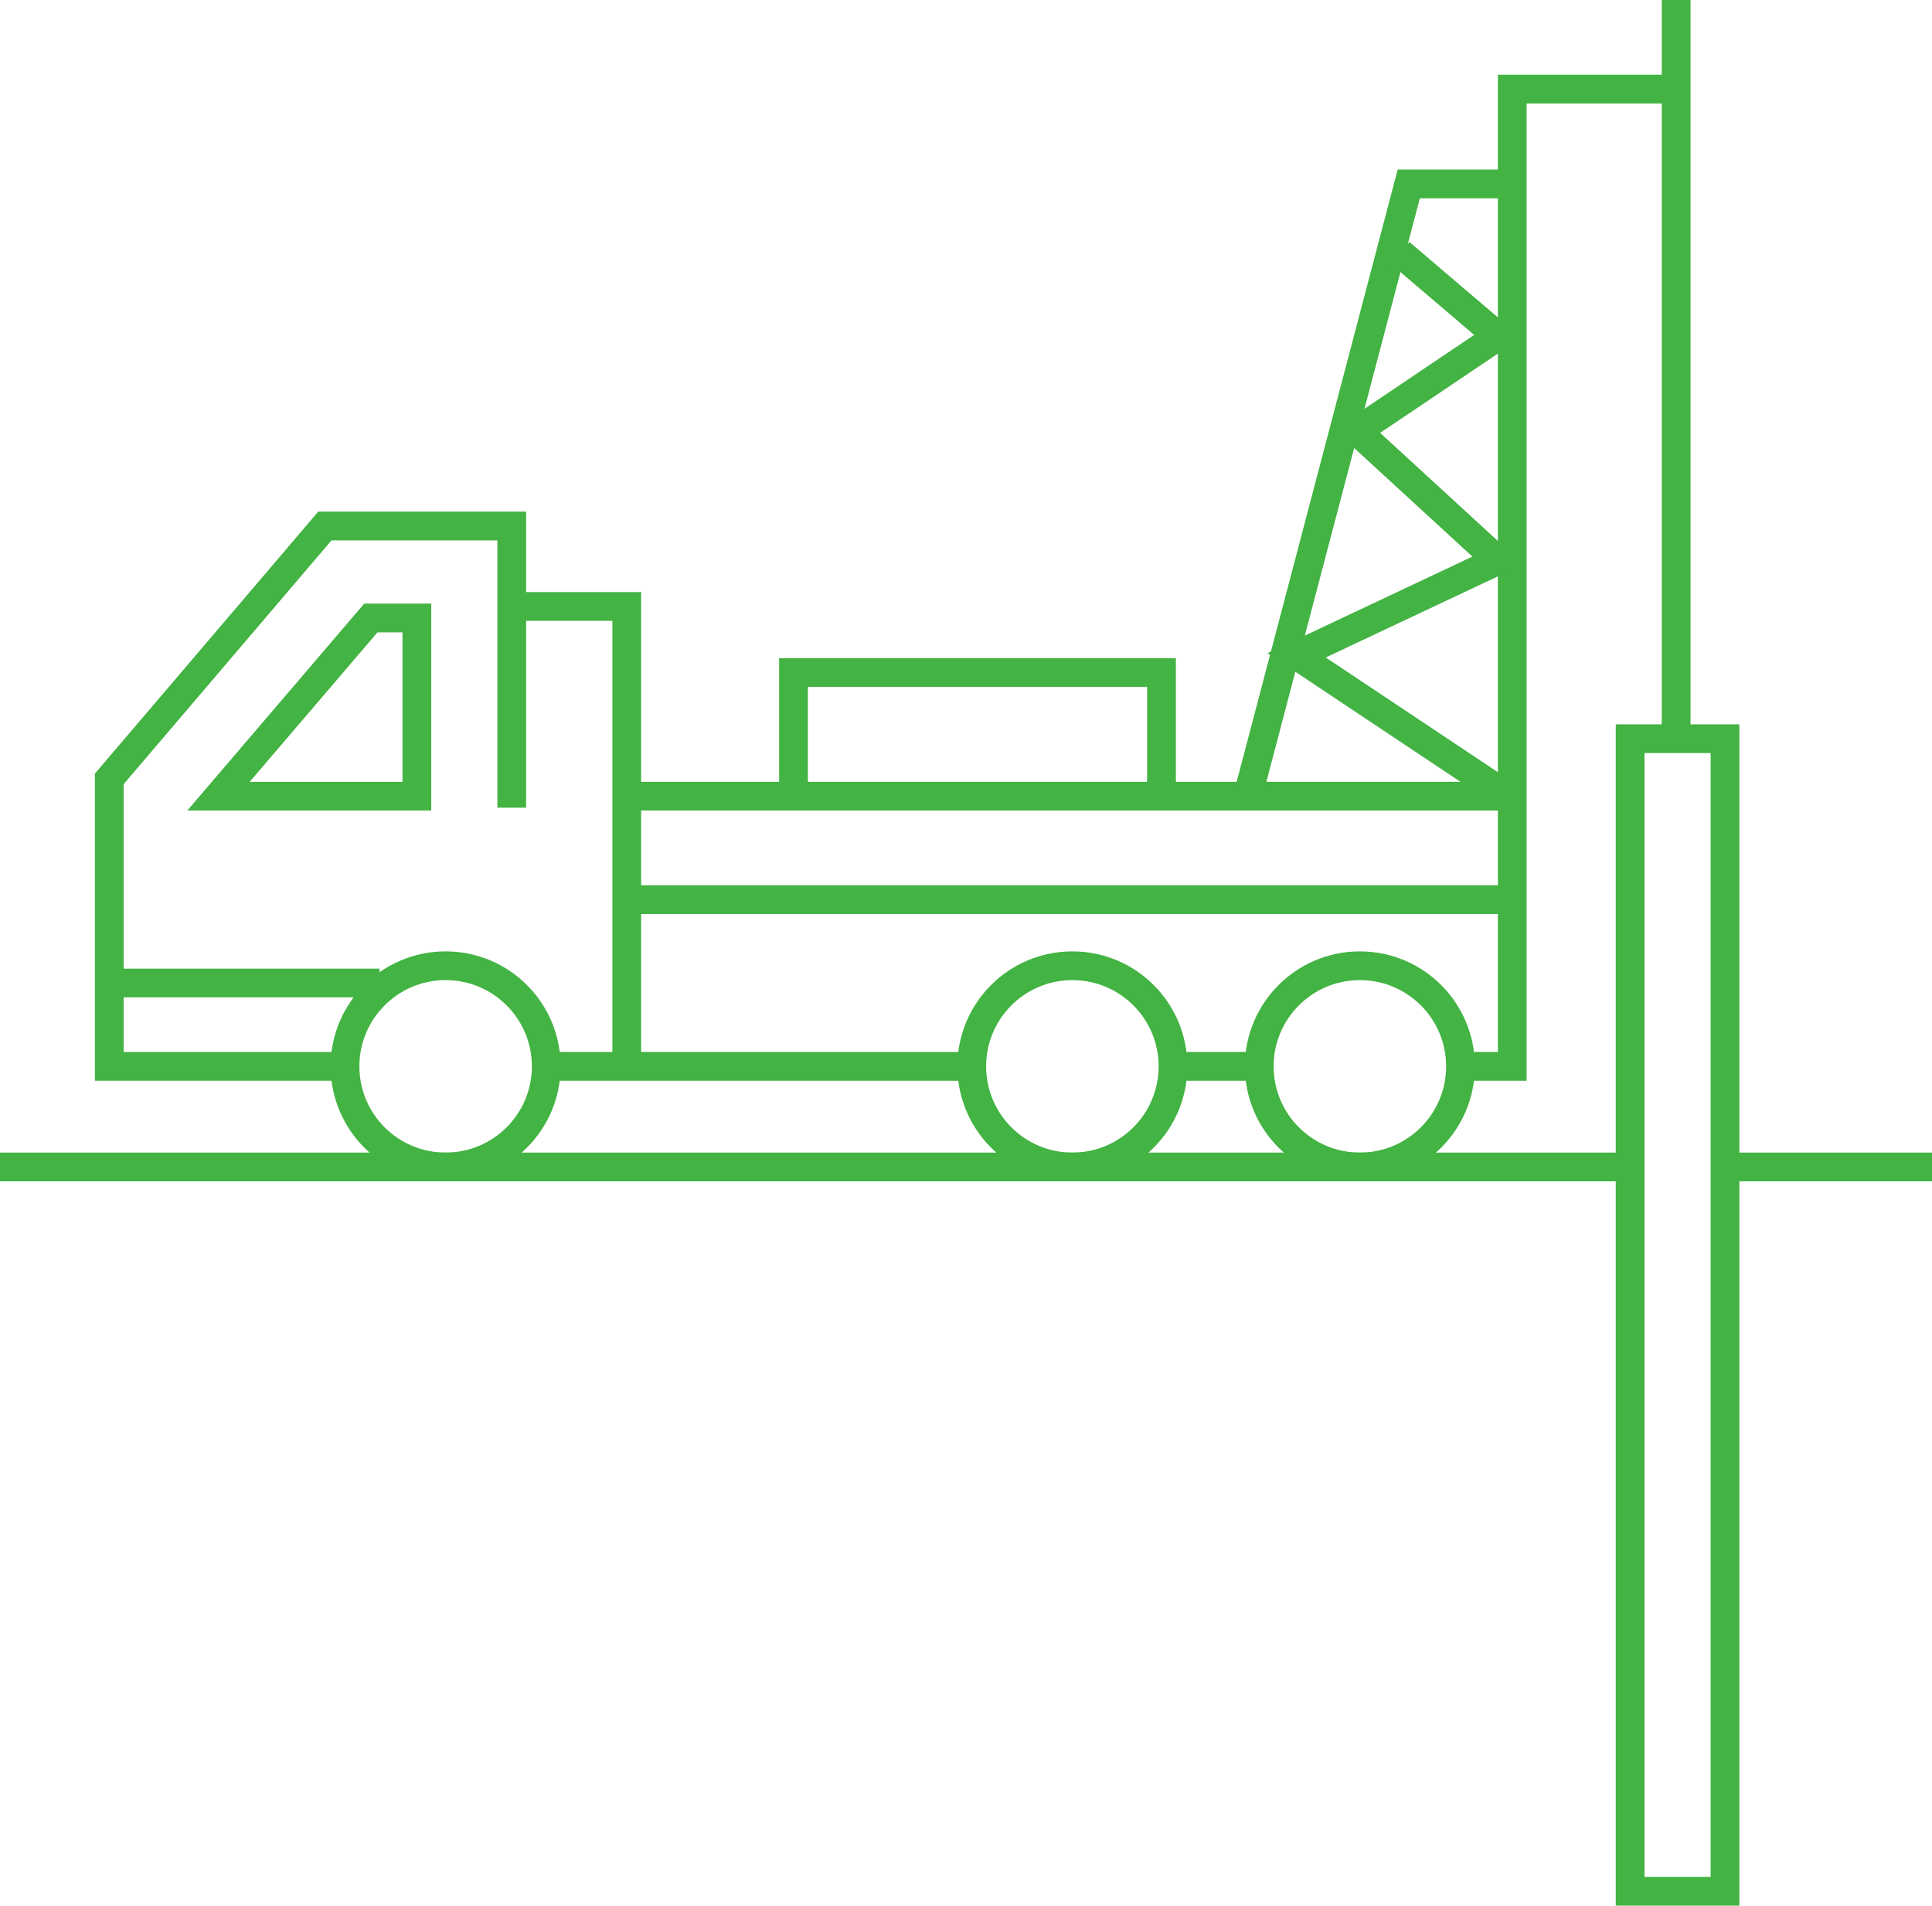
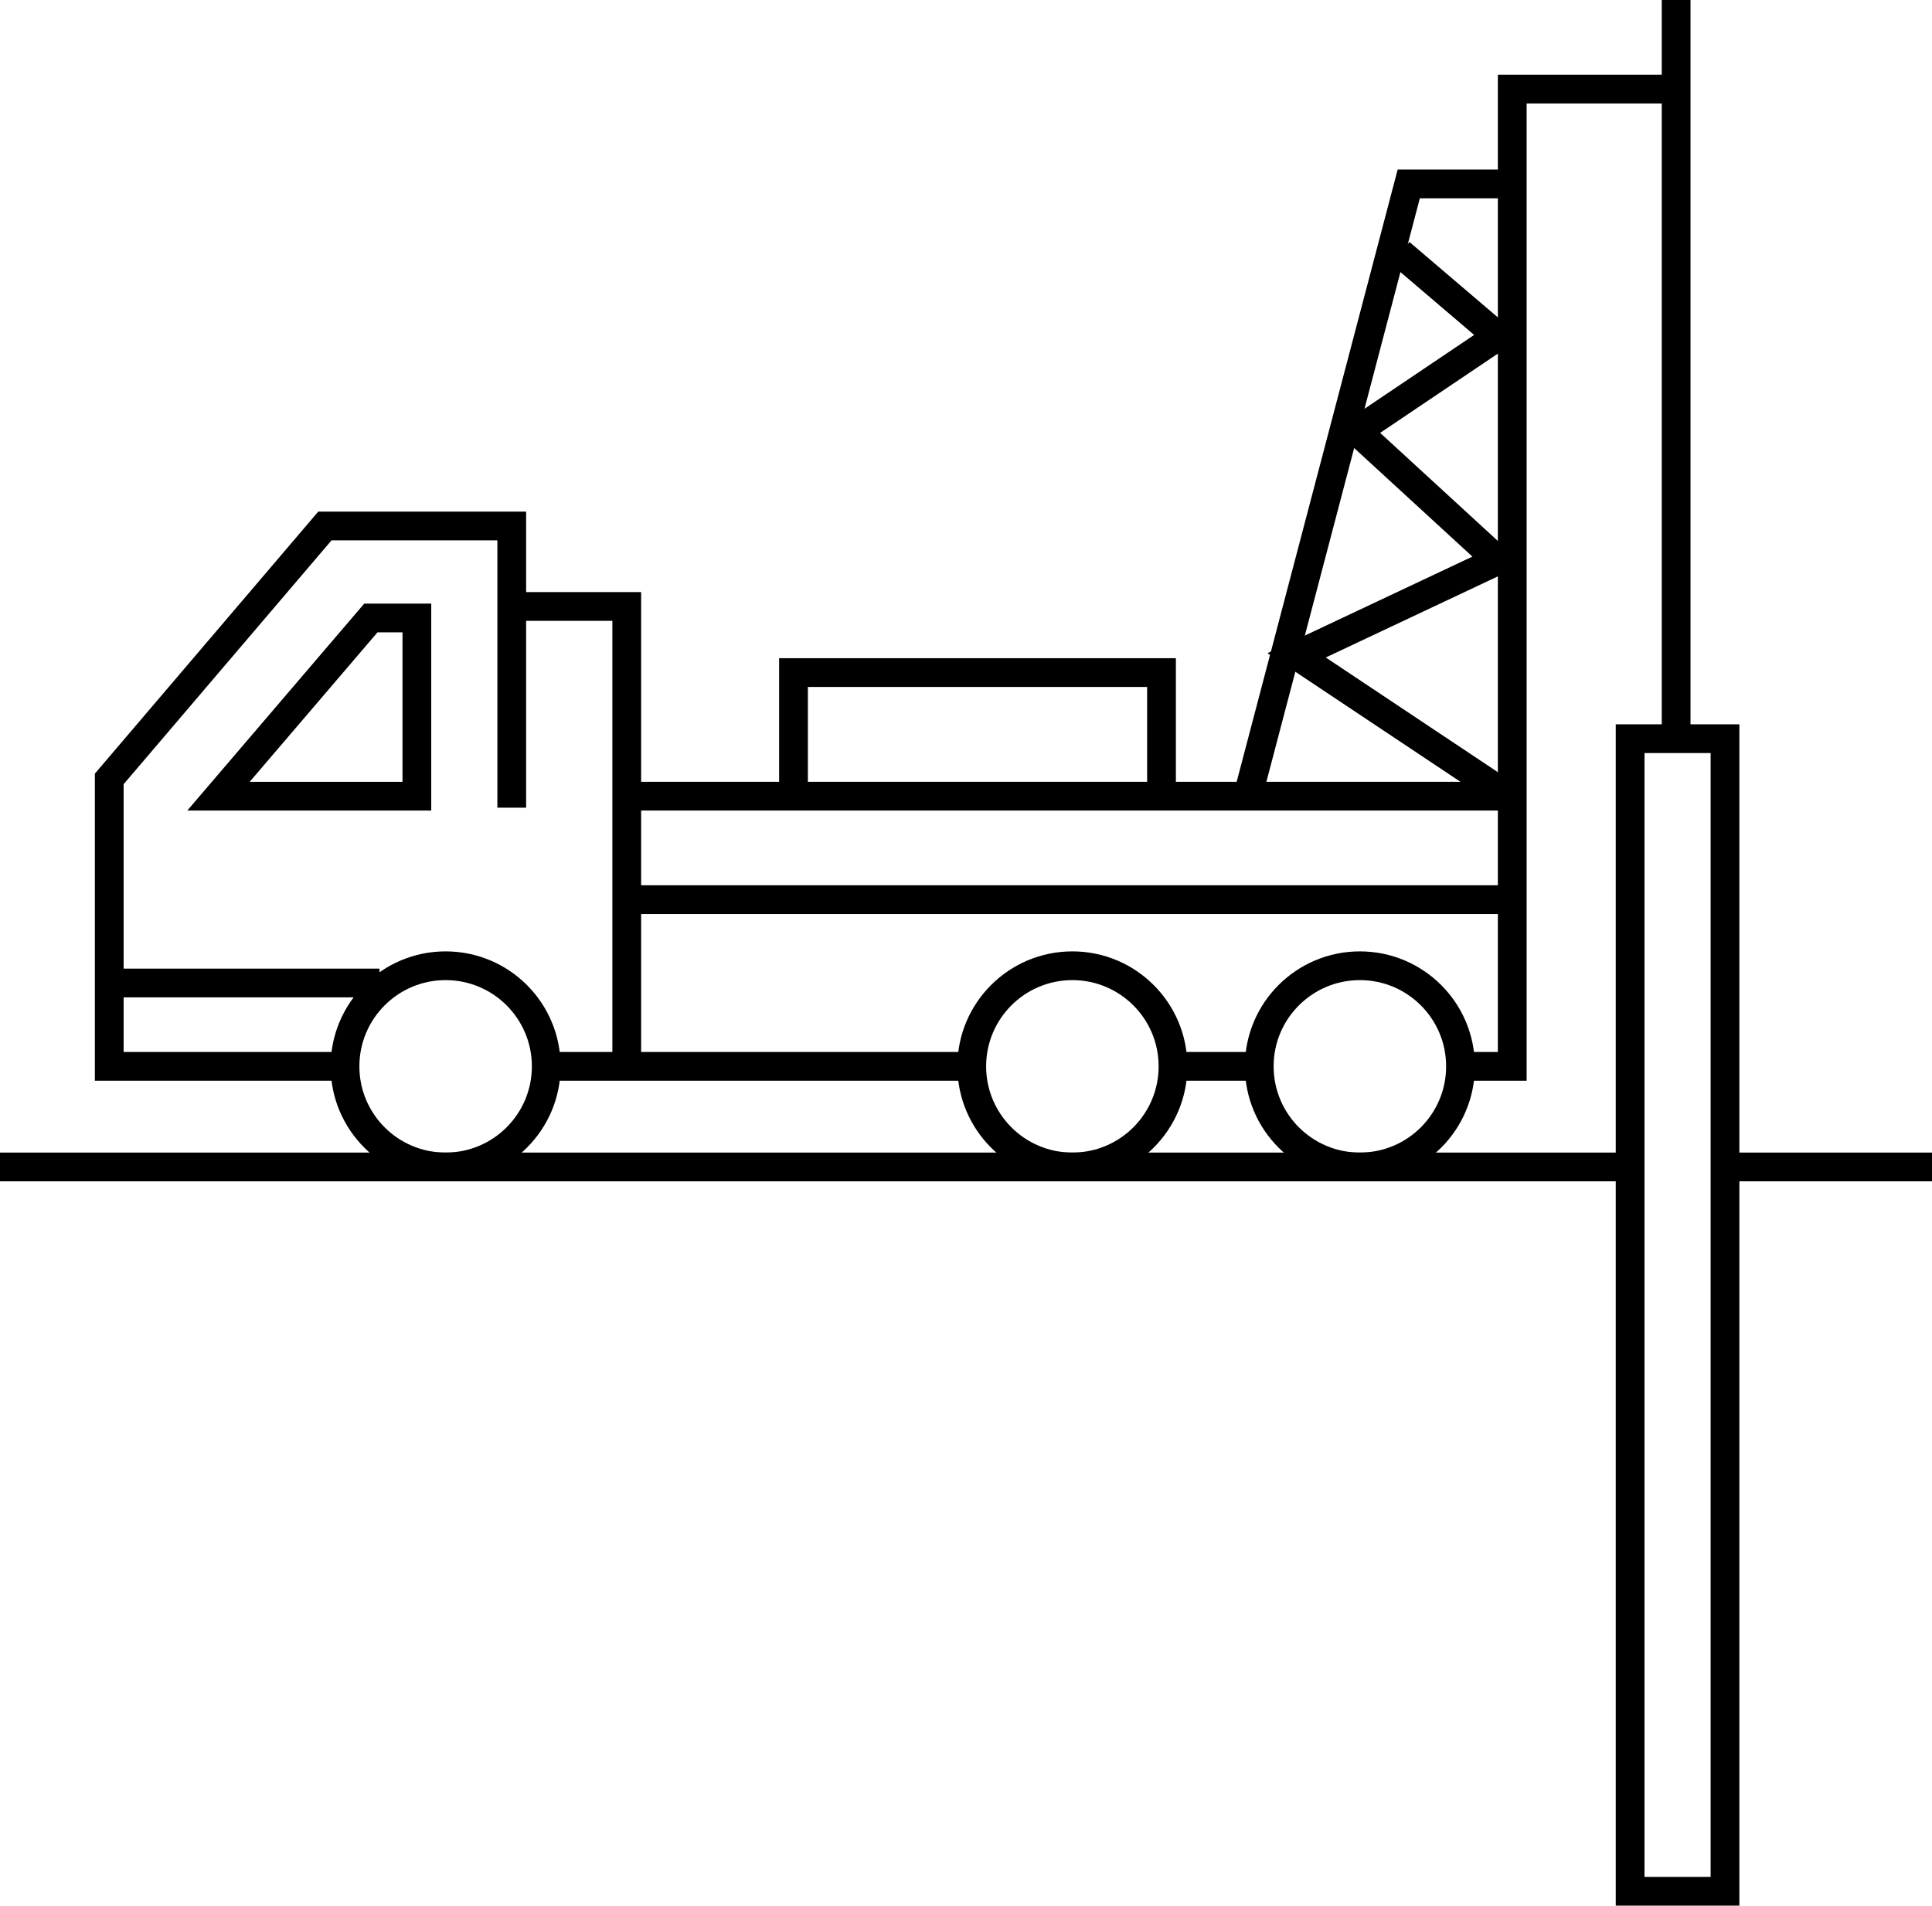
- <svg xmlns="http://www.w3.org/2000/svg" version="1.1" id="Layer_1" x="0px" y="0px" viewBox="0 0 67.2 66.3" style="enable-background:new 0 0 67.2 66.3;" xml:space="preserve">
+ <svg xmlns="http://www.w3.org/2000/svg" version="1.1" x="0px" y="0px" viewBox="0 0 67.2 66.3" style="enable-background:new 0 0 67.2 66.3;" xml:space="preserve">
  <style type="text/css">
- 	.commercial-proposal3{fill:none;stroke:#43b343;stroke-miterlimit:10;}
- </style>
-   <circle class="commercial-proposal3" cx="15.5" cy="37.1" r="3.5" />
-   <circle class="commercial-proposal3" cx="37.3" cy="37.1" r="3.5" />
-   <circle class="commercial-proposal3" cx="47.3" cy="37.1" r="3.5" />
-   <polyline class="commercial-proposal3" points="17.8,28.1 17.8,18.3 11.3,18.3 3.8,27.1 3.8,37.1 12,37.1 " />
-   <line class="commercial-proposal3" x1="19" y1="37.1" x2="33.8" y2="37.1" />
-   <line class="commercial-proposal3" x1="40.8" y1="37.1" x2="43.8" y2="37.1" />
-   <polyline class="commercial-proposal3" points="50.8,37.1 52.6,37.1 52.6,3.1 58.3,3.1 " />
-   <line class="commercial-proposal3" x1="58.3" y1="0" x2="58.3" y2="25.7" />
-   <rect x="56.7" y="25.7" class="commercial-proposal3" width="3.3" height="40.1" />
-   <line class="commercial-proposal3" x1="60" y1="40.6" x2="67.2" y2="40.6" />
-   <line class="commercial-proposal3" x1="0" y1="40.6" x2="56.7" y2="40.6" />
-   <polyline class="commercial-proposal3" points="17.8,21.1 21.8,21.1 21.8,37.1 " />
-   <line class="commercial-proposal3" x1="52.6" y1="27.7" x2="21.8" y2="27.7" />
-   <line class="commercial-proposal3" x1="52.6" y1="31.3" x2="21.8" y2="31.3" />
-   <polyline class="commercial-proposal3" points="27.6,27.7 27.6,23.4 40.4,23.4 40.4,27.7 " />
-   <line class="commercial-proposal3" x1="3.8" y1="34.2" x2="13.2" y2="34.2" />
-   <polygon class="commercial-proposal3" points="14.5,21.5 14.5,27.7 7.6,27.7 12.9,21.5 " />
-   <polyline class="commercial-proposal3" points="43.4,27.7 49,6.4 52.6,6.4 " />
-   <polyline class="commercial-proposal3" points="48.7,8.8 52.1,11.7 47.2,15 52.1,19.5 45.1,22.8 52,27.4 " />
+         .commercial-proposal{fill:none;stroke:#000000;stroke-miterlimit:10;}
+     </style>
+   <circle class="commercial-proposal" cx="15.5" cy="37.1" r="3.5" />
+   <circle class="commercial-proposal" cx="37.3" cy="37.1" r="3.5" />
+   <circle class="commercial-proposal" cx="47.3" cy="37.1" r="3.5" />
+   <polyline class="commercial-proposal" points="17.8,28.1 17.8,18.3 11.3,18.3 3.8,27.1 3.8,37.1 12,37.1 " />
+   <line class="commercial-proposal" x1="19" y1="37.1" x2="33.8" y2="37.1" />
+   <line class="commercial-proposal" x1="40.8" y1="37.1" x2="43.8" y2="37.1" />
+   <polyline class="commercial-proposal" points="50.8,37.1 52.6,37.1 52.6,3.1 58.3,3.1 " />
+   <line class="commercial-proposal" x1="58.3" y1="0" x2="58.3" y2="25.7" />
+   <rect x="56.7" y="25.7" class="commercial-proposal" width="3.3" height="40.1" />
+   <line class="commercial-proposal" x1="60" y1="40.6" x2="67.2" y2="40.6" />
+   <line class="commercial-proposal" x1="0" y1="40.6" x2="56.7" y2="40.6" />
+   <polyline class="commercial-proposal" points="17.8,21.1 21.8,21.1 21.8,37.1 " />
+   <line class="commercial-proposal" x1="52.6" y1="27.7" x2="21.8" y2="27.7" />
+   <line class="commercial-proposal" x1="52.6" y1="31.3" x2="21.8" y2="31.3" />
+   <polyline class="commercial-proposal" points="27.6,27.7 27.6,23.4 40.4,23.4 40.4,27.7 " />
+   <line class="commercial-proposal" x1="3.8" y1="34.2" x2="13.2" y2="34.2" />
+   <polygon class="commercial-proposal" points="14.5,21.5 14.5,27.7 7.6,27.7 12.9,21.5 " />
+   <polyline class="commercial-proposal" points="43.4,27.7 49,6.4 52.6,6.4 " />
+   <polyline class="commercial-proposal" points="48.7,8.8 52.1,11.7 47.2,15 52.1,19.5 45.1,22.8 52,27.4 " />
</svg>
